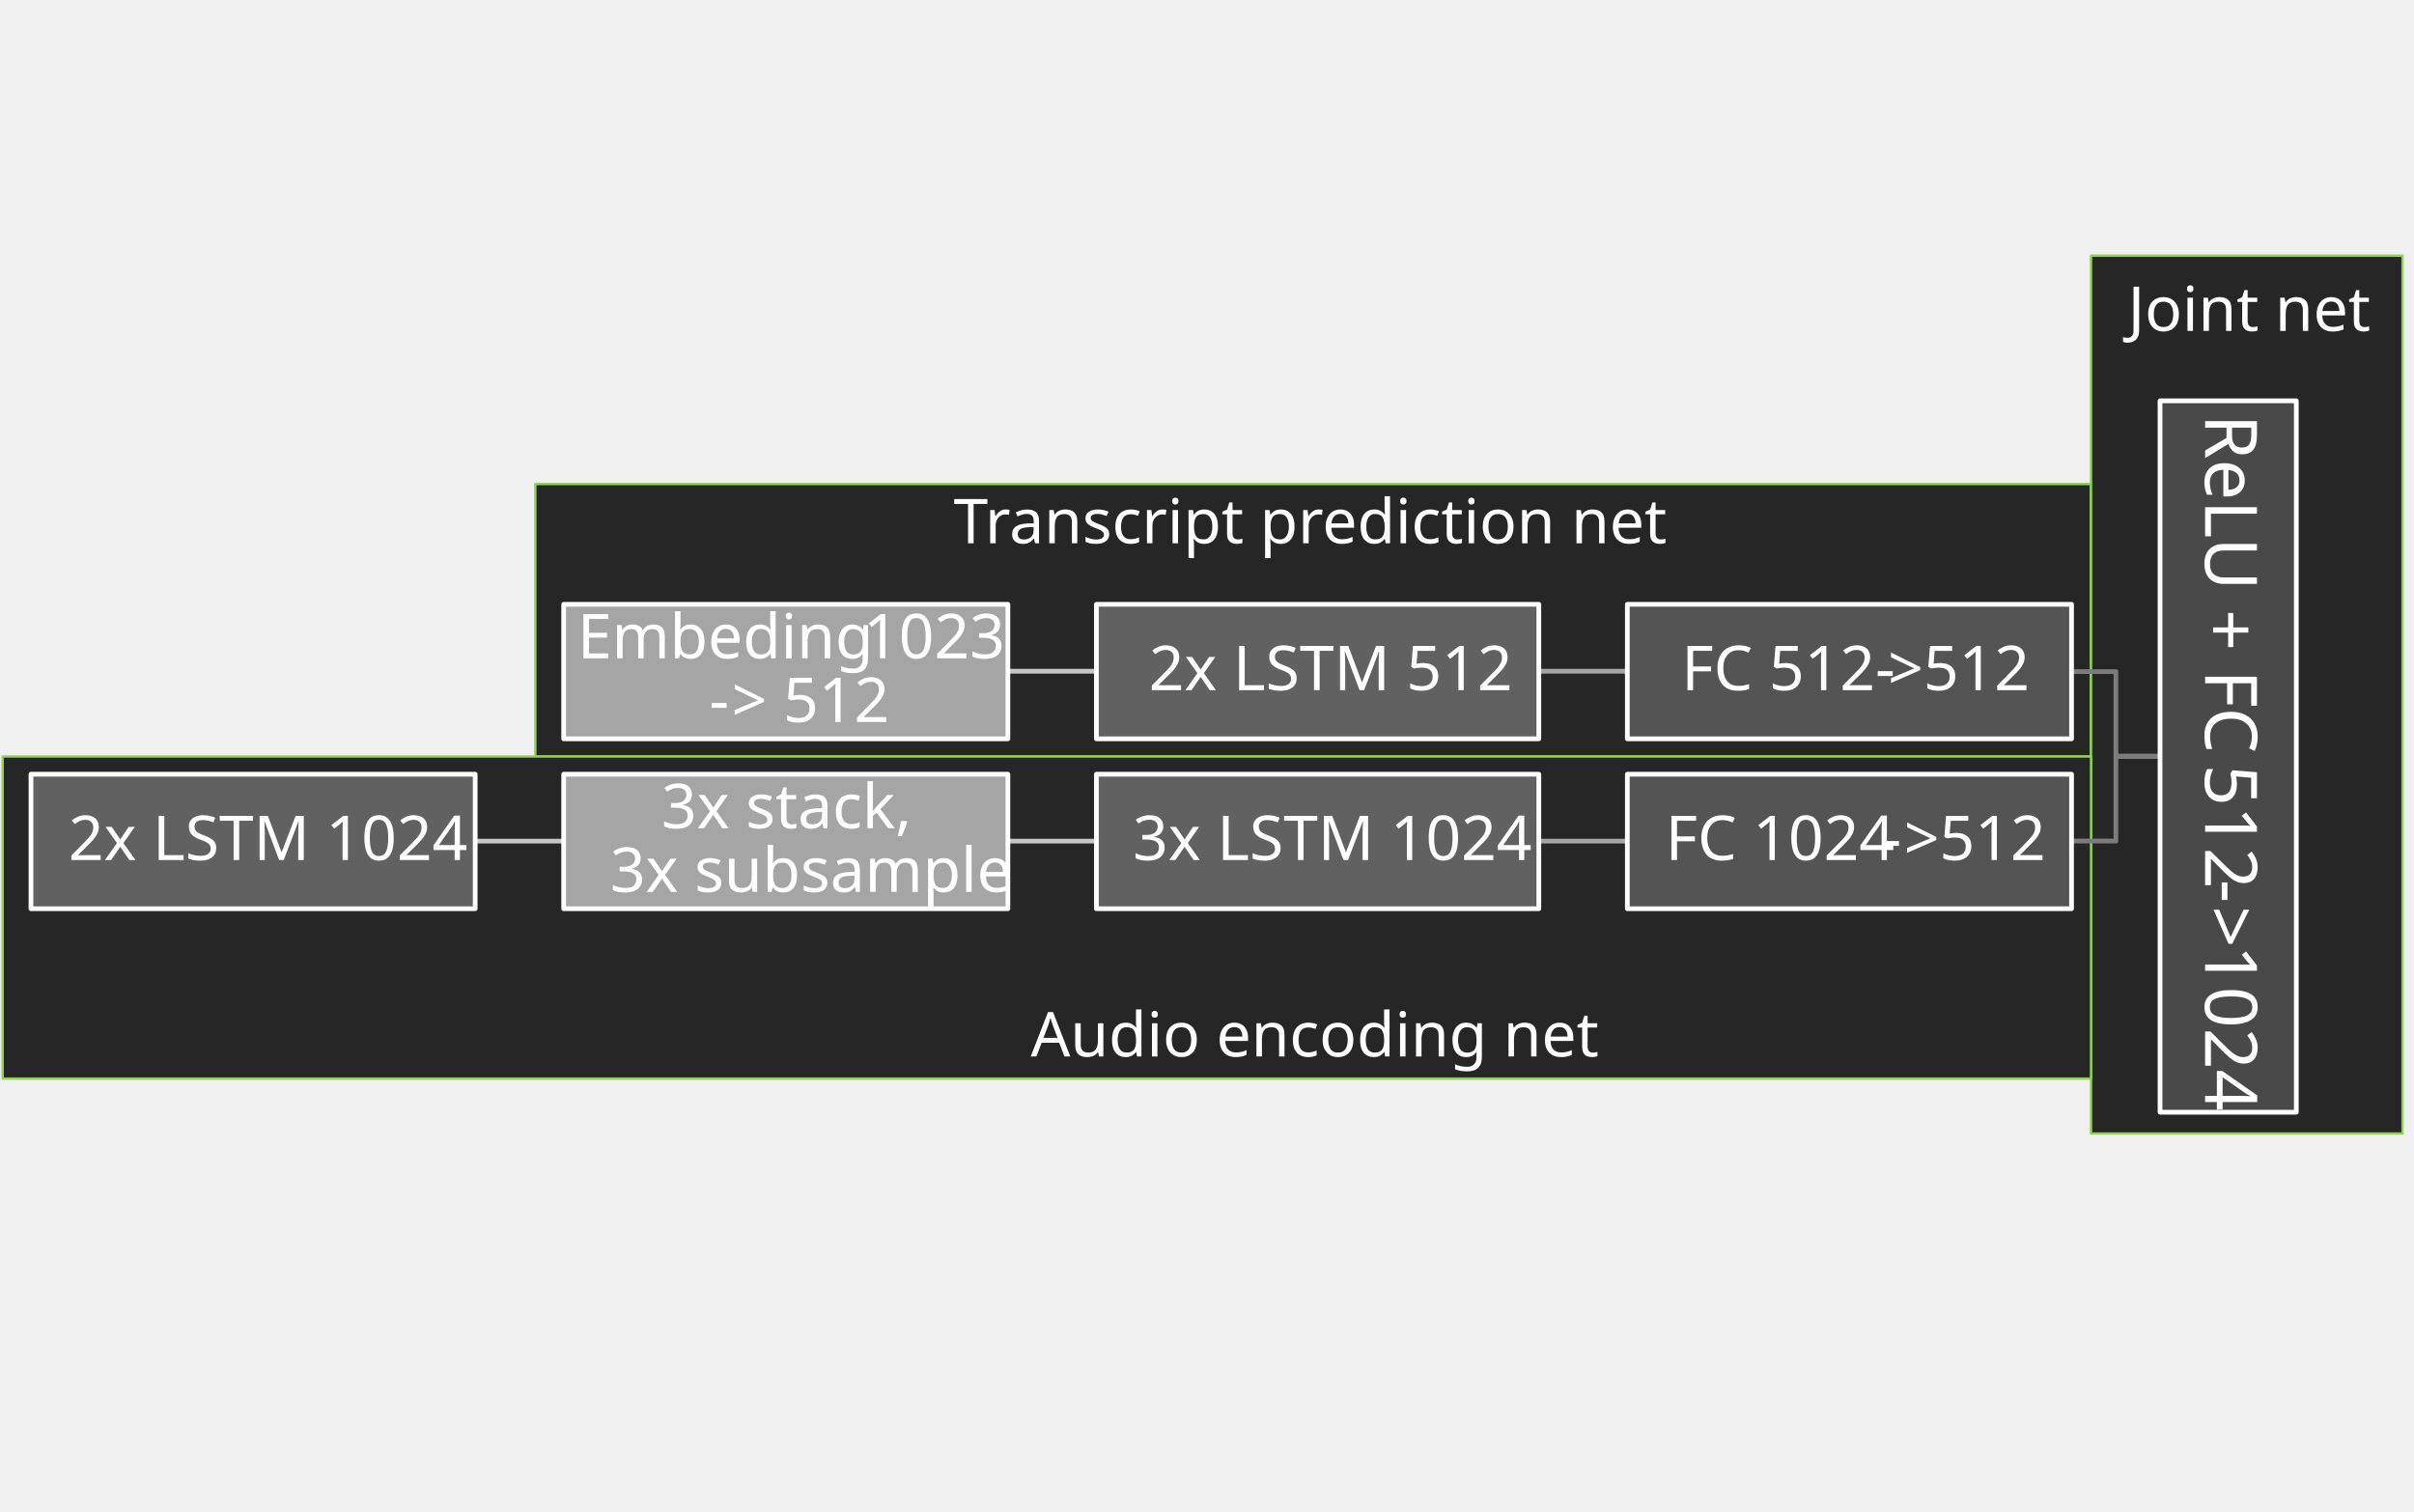
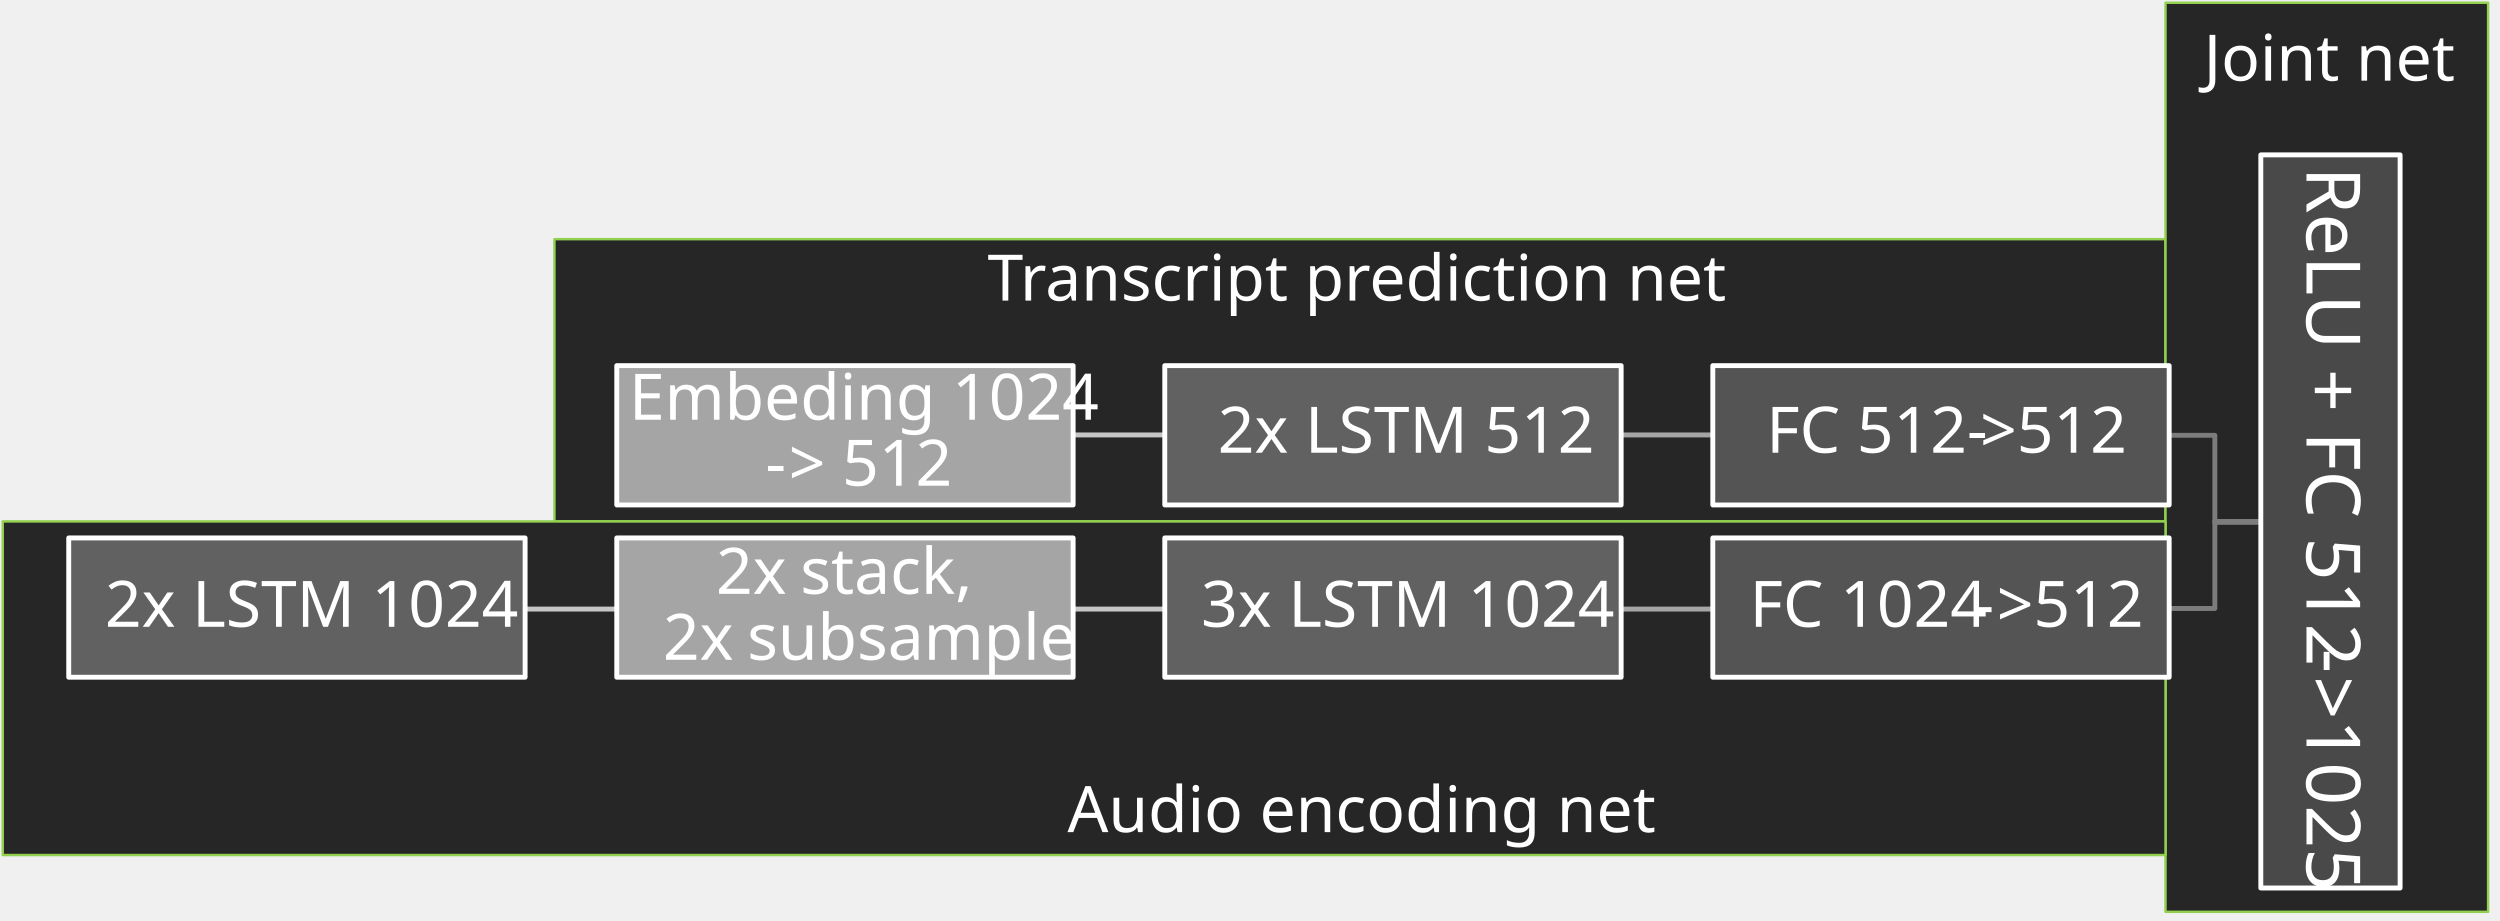
- <svg xmlns="http://www.w3.org/2000/svg" width="1364" height="854" overflow="hidden">
+ <svg xmlns="http://www.w3.org/2000/svg" width="1364" height="502" overflow="hidden">
  <defs>
    <clipPath id="clip0">
-       <rect x="303" y="113" width="1364" height="854" />
+       <rect x="303" y="256" width="1364" height="502" />
    </clipPath>
  </defs>
-   <g clip-path="url(#clip0)" transform="translate(-303 -113)">
+   <g clip-path="url(#clip0)" transform="translate(-303 -256)">
    <rect x="605.5" y="386.5" width="879" height="154" stroke="#92D050" stroke-width="1.333" stroke-linejoin="round" stroke-miterlimit="10" fill="#262626" />
    <rect x="1484.5" y="257.5" width="176" height="496" stroke="#92D050" stroke-width="1.333" stroke-linejoin="round" stroke-miterlimit="10" fill="#262626" />
    <rect x="304.5" y="540.5" width="1180" height="182" stroke="#92D050" stroke-width="1.333" stroke-linejoin="round" stroke-miterlimit="10" fill="#262626" />
    <text fill="#FFFFFF" font-family="Trebuchet MS,Trebuchet MS_MSFontService,sans-serif" font-weight="400" font-size="35" transform="translate(1505.31 300)">Joint net<tspan font-size="35" x="-663.494" y="120">Transcript prediction net</tspan>
      <tspan font-size="35" x="-619.897" y="410">Audio encoding net</tspan>
    </text>
-     <path d="M621.616 588.3 571.5 588.3" stroke="#C5C5C5" stroke-width="2.667" stroke-linejoin="round" stroke-miterlimit="10" fill="none" fill-rule="evenodd" />
-     <path d="M922.616 588.3 872.5 588.3" stroke="#C5C5C5" stroke-width="2.667" stroke-linejoin="round" stroke-miterlimit="10" fill="none" fill-rule="evenodd" />
-     <path d="M1222.62 588.3 1172.5 588.3" stroke="#A5A5A5" stroke-width="2.667" stroke-linejoin="round" stroke-miterlimit="10" fill="none" fill-rule="evenodd" />
-     <path d="M1523.62 540.5 1498.56 540.5 1498.56 588.247 1473.5 588.247" stroke="#7C7C7C" stroke-width="2.667" stroke-linejoin="round" stroke-miterlimit="10" fill="none" fill-rule="evenodd" />
-     <path d="M922.616 492.3 872.5 492.3" stroke="#C5C5C5" stroke-width="2.667" stroke-linejoin="round" stroke-miterlimit="10" fill="none" fill-rule="evenodd" />
-     <path d="M1222.62 492.3 1172.5 492.3" stroke="#A5A5A5" stroke-width="2.667" stroke-linejoin="round" stroke-miterlimit="10" fill="none" fill-rule="evenodd" />
-     <path d="M1523.62 540.247 1498.56 540.247 1498.56 492.5 1473.5 492.5" stroke="#7C7C7C" stroke-width="2.667" stroke-linejoin="round" stroke-miterlimit="10" fill="none" fill-rule="evenodd" />
-     <rect x="1523.5" y="339.5" width="77" height="402" stroke="#FFFFFF" stroke-width="2.667" stroke-linejoin="round" stroke-miterlimit="10" fill="#494949" />
-     <text fill="#FFFFFF" font-family="Trebuchet MS,Trebuchet MS_MSFontService,sans-serif" font-weight="400" font-size="41" transform="matrix(6.12323e-17 1 -1 6.12323e-17 1548.98 347)">ReLU + FC <tspan font-size="41" x="198" y="1.2124e-14">512</tspan>
-       <tspan font-size="41" x="263" y="1.61041e-14">-</tspan>
-       <tspan font-size="41" x="278" y="1.70226e-14">&gt;</tspan>
-       <tspan font-size="41" x="300" y="1.83697e-14">1024</tspan>
+     <path d="M639.338 588.3 589.5 588.3" stroke="#C5C5C5" stroke-width="2.667" stroke-linejoin="round" stroke-miterlimit="10" fill="none" fill-rule="evenodd" />
+     <path d="M938.338 588.3 888.5 588.3" stroke="#C5C5C5" stroke-width="2.667" stroke-linejoin="round" stroke-miterlimit="10" fill="none" fill-rule="evenodd" />
+     <path d="M1237.34 588.3 1187.5 588.3" stroke="#A5A5A5" stroke-width="2.667" stroke-linejoin="round" stroke-miterlimit="10" fill="none" fill-rule="evenodd" />
+     <path d="M1536.34 540.5 1511.42 540.5 1511.42 587.983 1486.5 587.983" stroke="#7C7C7C" stroke-width="2.667" stroke-linejoin="round" stroke-miterlimit="10" fill="none" fill-rule="evenodd" />
+     <path d="M938.338 493.3 888.5 493.3" stroke="#C5C5C5" stroke-width="2.667" stroke-linejoin="round" stroke-miterlimit="10" fill="none" fill-rule="evenodd" />
+     <path d="M1237.34 493.3 1187.5 493.3" stroke="#A5A5A5" stroke-width="2.667" stroke-linejoin="round" stroke-miterlimit="10" fill="none" fill-rule="evenodd" />
+     <path d="M1536.34 540.983 1511.42 540.983 1511.42 493.5 1486.5 493.5" stroke="#7C7C7C" stroke-width="2.667" stroke-linejoin="round" stroke-miterlimit="10" fill="none" fill-rule="evenodd" />
+     <rect x="1536.5" y="340.5" width="76" height="400" stroke="#FFFFFF" stroke-width="2.667" stroke-linejoin="round" stroke-miterlimit="10" fill="#494949" />
+     <text fill="#FFFFFF" font-family="Trebuchet MS,Trebuchet MS_MSFontService,sans-serif" font-weight="400" font-size="41" transform="matrix(6.12323e-17 1 -1 6.12323e-17 1561.41 347)">ReLU + FC 512<tspan font-size="41" x="263" y="1.61041e-14">-</tspan>
+       <tspan font-size="41" x="278" y="1.70226e-14">&gt;1025</tspan>
    </text>
-     <rect x="1222.5" y="454.5" width="251" height="76" stroke="#FFFFFF" stroke-width="2.667" stroke-linejoin="round" stroke-miterlimit="10" fill="#545454" />
-     <text fill="#FFFFFF" font-family="Trebuchet MS,Trebuchet MS_MSFontService,sans-serif" font-weight="400" font-size="35" transform="translate(1253.11 503)">FC 512-<tspan font-size="35" x="116.64" y="0">&gt;512</tspan>
+     <rect x="1237.5" y="455.5" width="249" height="76" stroke="#FFFFFF" stroke-width="2.667" stroke-linejoin="round" stroke-miterlimit="10" fill="#545454" />
+     <text fill="#FFFFFF" font-family="Trebuchet MS,Trebuchet MS_MSFontService,sans-serif" font-weight="400" font-size="35" transform="translate(1266.71 503)">FC 512-<tspan font-size="35" x="116.64" y="0">&gt;512</tspan>
    </text>
-     <rect x="922.5" y="454.5" width="250" height="76" stroke="#FFFFFF" stroke-width="2.667" stroke-linejoin="round" stroke-miterlimit="10" fill="#616161" />
-     <text fill="#FFFFFF" font-family="Trebuchet MS,Trebuchet MS_MSFontService,sans-serif" font-weight="400" font-size="35" transform="translate(952.128 503)">2x LSTM 512</text>
-     <rect x="621.5" y="454.5" width="251" height="76" stroke="#FFFFFF" stroke-width="2.667" stroke-linejoin="round" stroke-miterlimit="10" fill="#A5A5A5" />
-     <text fill="#FFFFFF" font-family="Trebuchet MS,Trebuchet MS_MSFontService,sans-serif" font-weight="400" font-size="35" transform="translate(629.264 485)">Embeding <tspan font-size="35" x="161.547" y="0">1023</tspan>
-       <tspan font-size="35" x="74.413" y="36">-</tspan>
+     <rect x="938.5" y="455.5" width="249" height="76" stroke="#FFFFFF" stroke-width="2.667" stroke-linejoin="round" stroke-miterlimit="10" fill="#616161" />
+     <text fill="#FFFFFF" font-family="Trebuchet MS,Trebuchet MS_MSFontService,sans-serif" font-weight="400" font-size="35" transform="translate(967.399 503)">2x LSTM 512</text>
+     <rect x="639.5" y="455.5" width="249" height="76" stroke="#FFFFFF" stroke-width="2.667" stroke-linejoin="round" stroke-miterlimit="10" fill="#A5A5A5" />
+     <text fill="#FFFFFF" font-family="Trebuchet MS,Trebuchet MS_MSFontService,sans-serif" font-weight="400" font-size="35" transform="translate(646.2 485)">Embeding 1024<tspan font-size="35" x="74.413" y="36">-</tspan>
      <tspan font-size="35" x="87.14" y="36">&gt; 512</tspan>
    </text>
-     <rect x="1222.5" y="550.5" width="251" height="76" stroke="#FFFFFF" stroke-width="2.667" stroke-linejoin="round" stroke-miterlimit="10" fill="#545454" />
-     <text fill="#FFFFFF" font-family="Trebuchet MS,Trebuchet MS_MSFontService,sans-serif" font-weight="400" font-size="35" transform="translate(1244.02 599)">FC 1024<tspan font-size="35" x="122.093" y="0">-</tspan>
+     <rect x="1237.5" y="549.5" width="249" height="76" stroke="#FFFFFF" stroke-width="2.667" stroke-linejoin="round" stroke-miterlimit="10" fill="#545454" />
+     <text fill="#FFFFFF" font-family="Trebuchet MS,Trebuchet MS_MSFontService,sans-serif" font-weight="400" font-size="35" transform="translate(1257.62 598)">FC 1024<tspan font-size="35" x="122.093" y="0">-</tspan>
      <tspan font-size="35" x="134.82" y="0">&gt;512</tspan>
    </text>
-     <rect x="922.5" y="550.5" width="250" height="76" stroke="#FFFFFF" stroke-width="2.667" stroke-linejoin="round" stroke-miterlimit="10" fill="#616161" />
-     <text fill="#FFFFFF" font-family="Trebuchet MS,Trebuchet MS_MSFontService,sans-serif" font-weight="400" font-size="35" transform="translate(943.038 599)">3x LSTM 1024</text>
-     <rect x="621.5" y="550.5" width="251" height="76" stroke="#FFFFFF" stroke-width="2.667" stroke-linejoin="round" stroke-miterlimit="10" fill="#A5A5A5" />
-     <text fill="#FFFFFF" font-family="Trebuchet MS,Trebuchet MS_MSFontService,sans-serif" font-weight="400" font-size="35" transform="translate(676.714 581)">3x stack,<tspan font-size="35" x="-28.967" y="36">3x subsample</tspan>
+     <rect x="938.5" y="549.5" width="249" height="76" stroke="#FFFFFF" stroke-width="2.667" stroke-linejoin="round" stroke-miterlimit="10" fill="#616161" />
+     <text fill="#FFFFFF" font-family="Trebuchet MS,Trebuchet MS_MSFontService,sans-serif" font-weight="400" font-size="35" transform="translate(958.309 598)">3x LSTM 1024</text>
+     <rect x="639.5" y="549.5" width="249" height="76" stroke="#FFFFFF" stroke-width="2.667" stroke-linejoin="round" stroke-miterlimit="10" fill="#A5A5A5" />
+     <text fill="#FFFFFF" font-family="Trebuchet MS,Trebuchet MS_MSFontService,sans-serif" font-weight="400" font-size="35" transform="translate(693.65 580)">2x <tspan font-size="35" x="45.993" y="0">stack,</tspan>
+       <tspan font-size="35" x="-28.967" y="36">2x </tspan>
+       <tspan font-size="35" x="17.027" y="36">subsample</tspan>
    </text>
-     <rect x="320.5" y="550.5" width="251" height="76" stroke="#FFFFFF" stroke-width="2.667" stroke-linejoin="round" stroke-miterlimit="10" fill="#616161" />
-     <text fill="#FFFFFF" font-family="Trebuchet MS,Trebuchet MS_MSFontService,sans-serif" font-weight="400" font-size="35" transform="translate(341.65 599)">2x LSTM 1024</text>
+     <rect x="340.5" y="549.5" width="249" height="76" stroke="#FFFFFF" stroke-width="2.667" stroke-linejoin="round" stroke-miterlimit="10" fill="#616161" />
+     <text fill="#FFFFFF" font-family="Trebuchet MS,Trebuchet MS_MSFontService,sans-serif" font-weight="400" font-size="35" transform="translate(360.25 598)">2x LSTM 1024</text>
  </g>
</svg>
